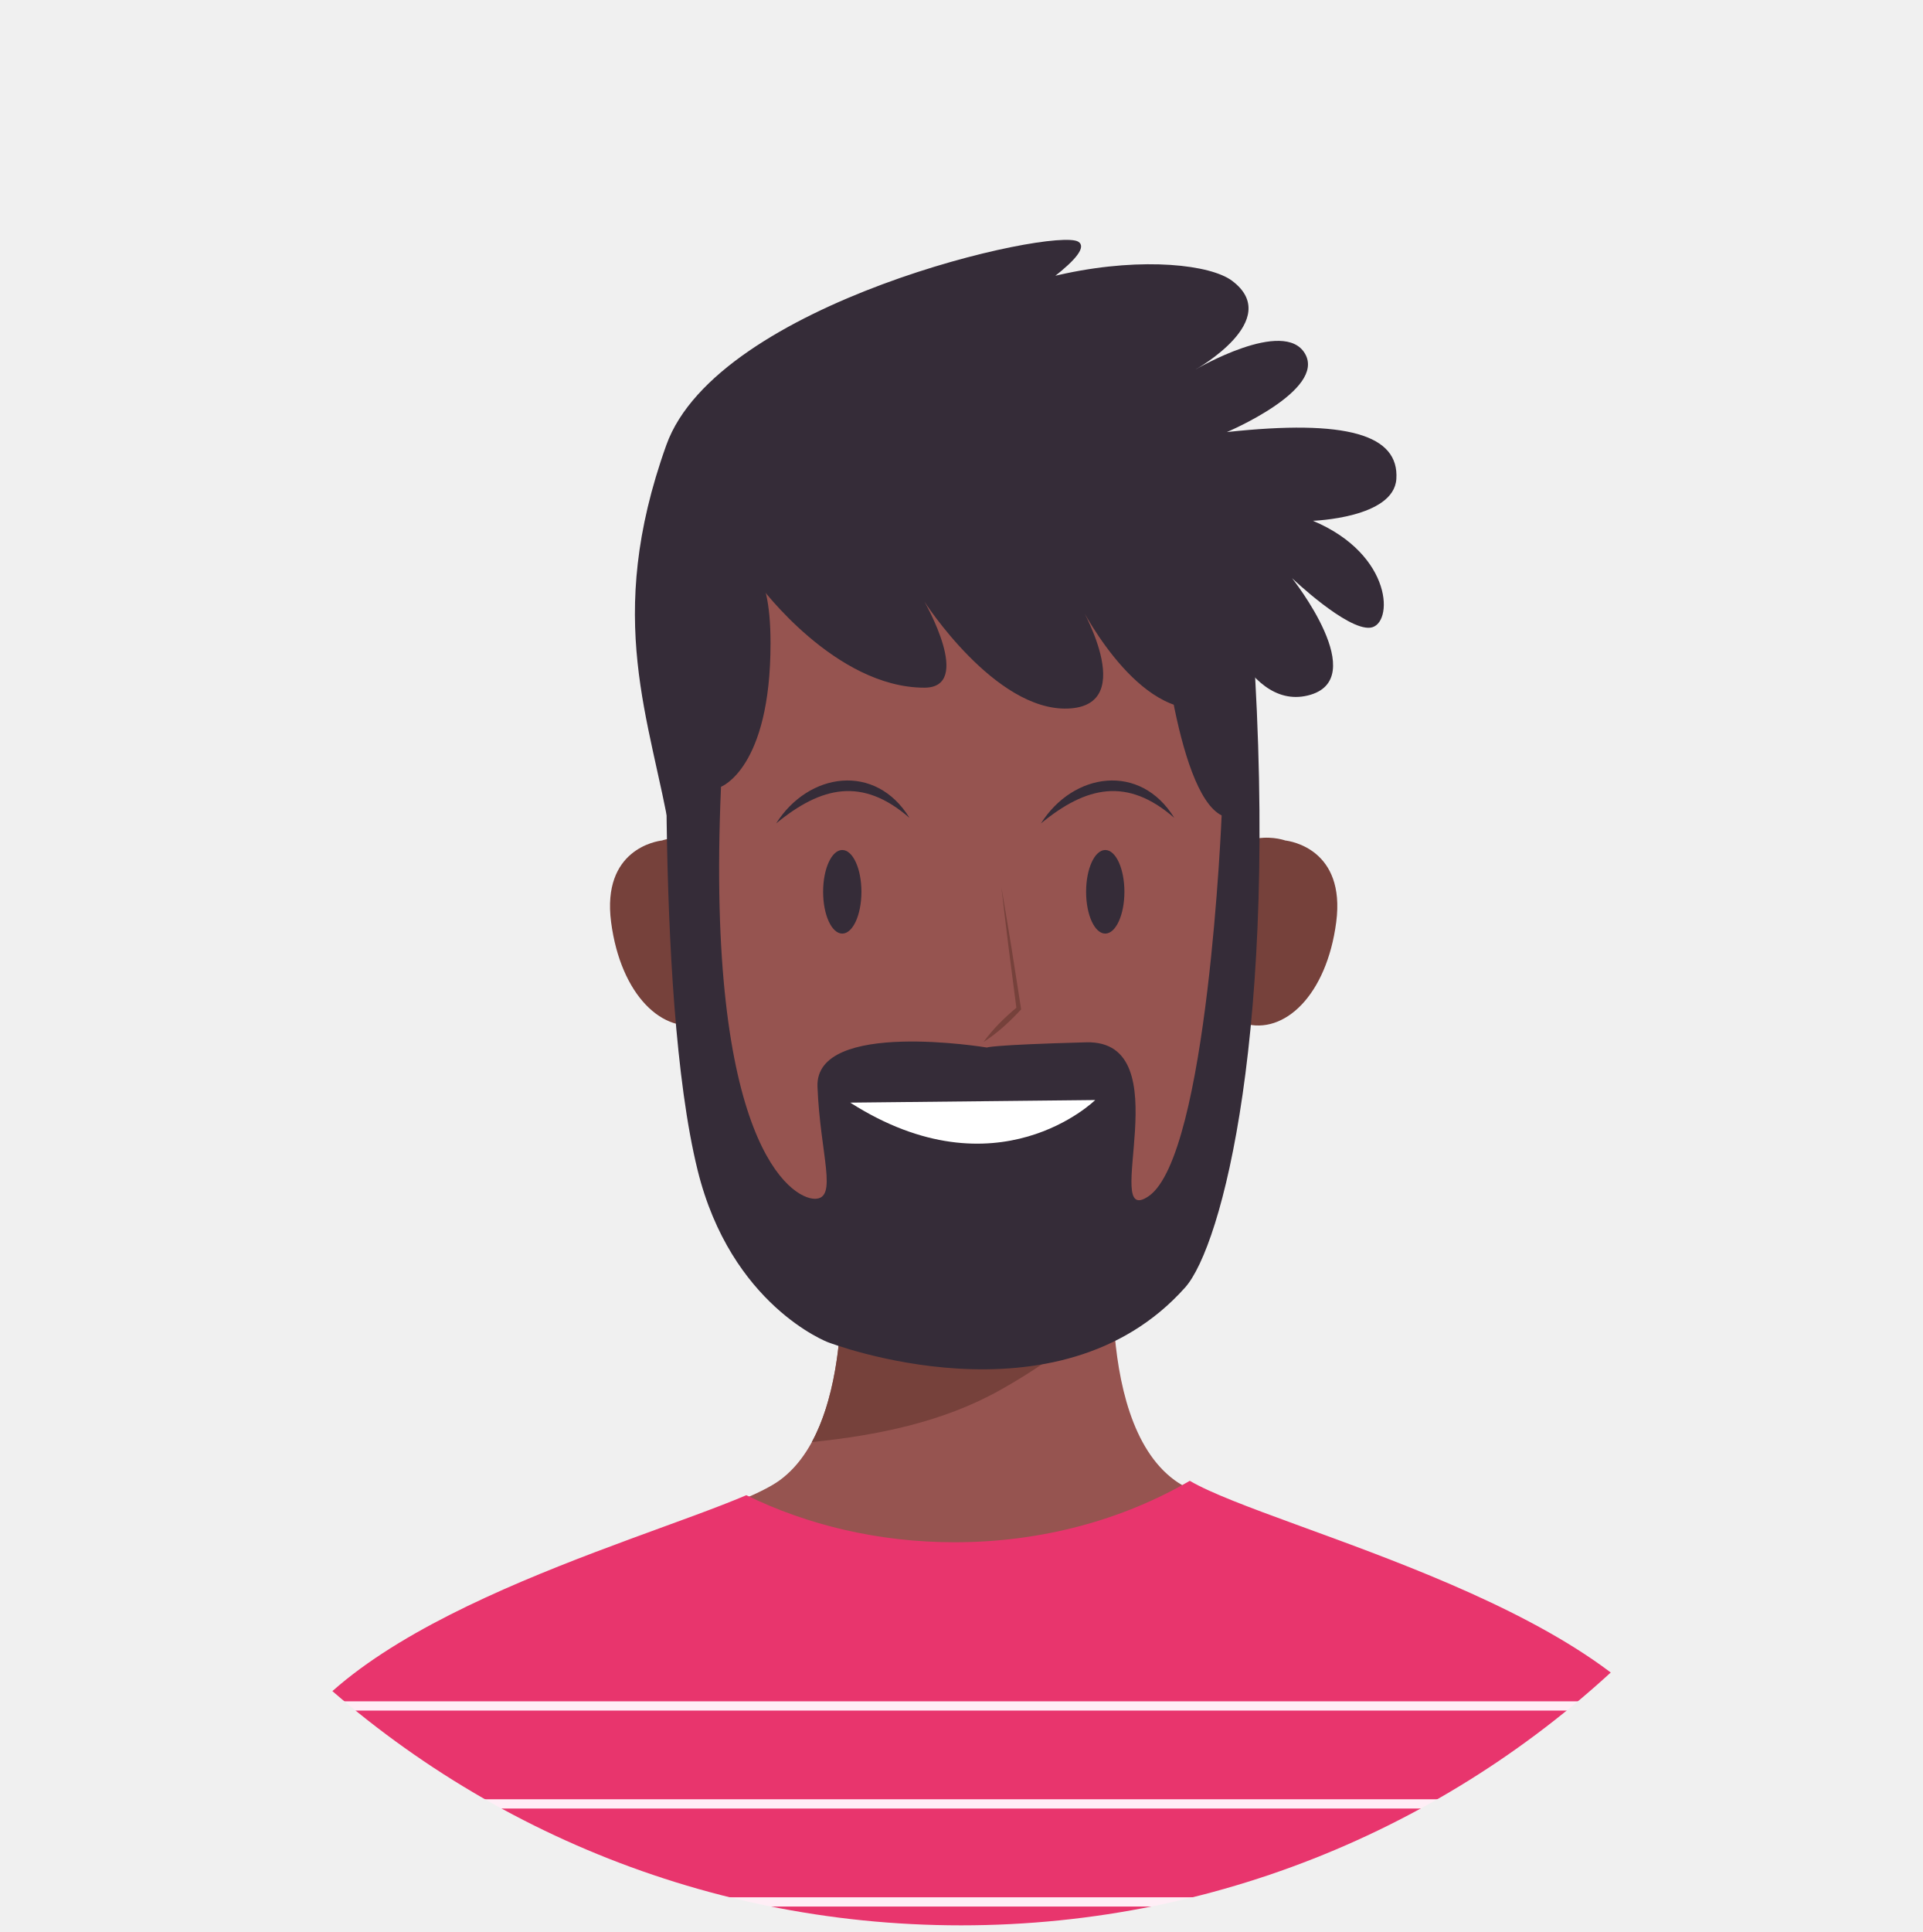
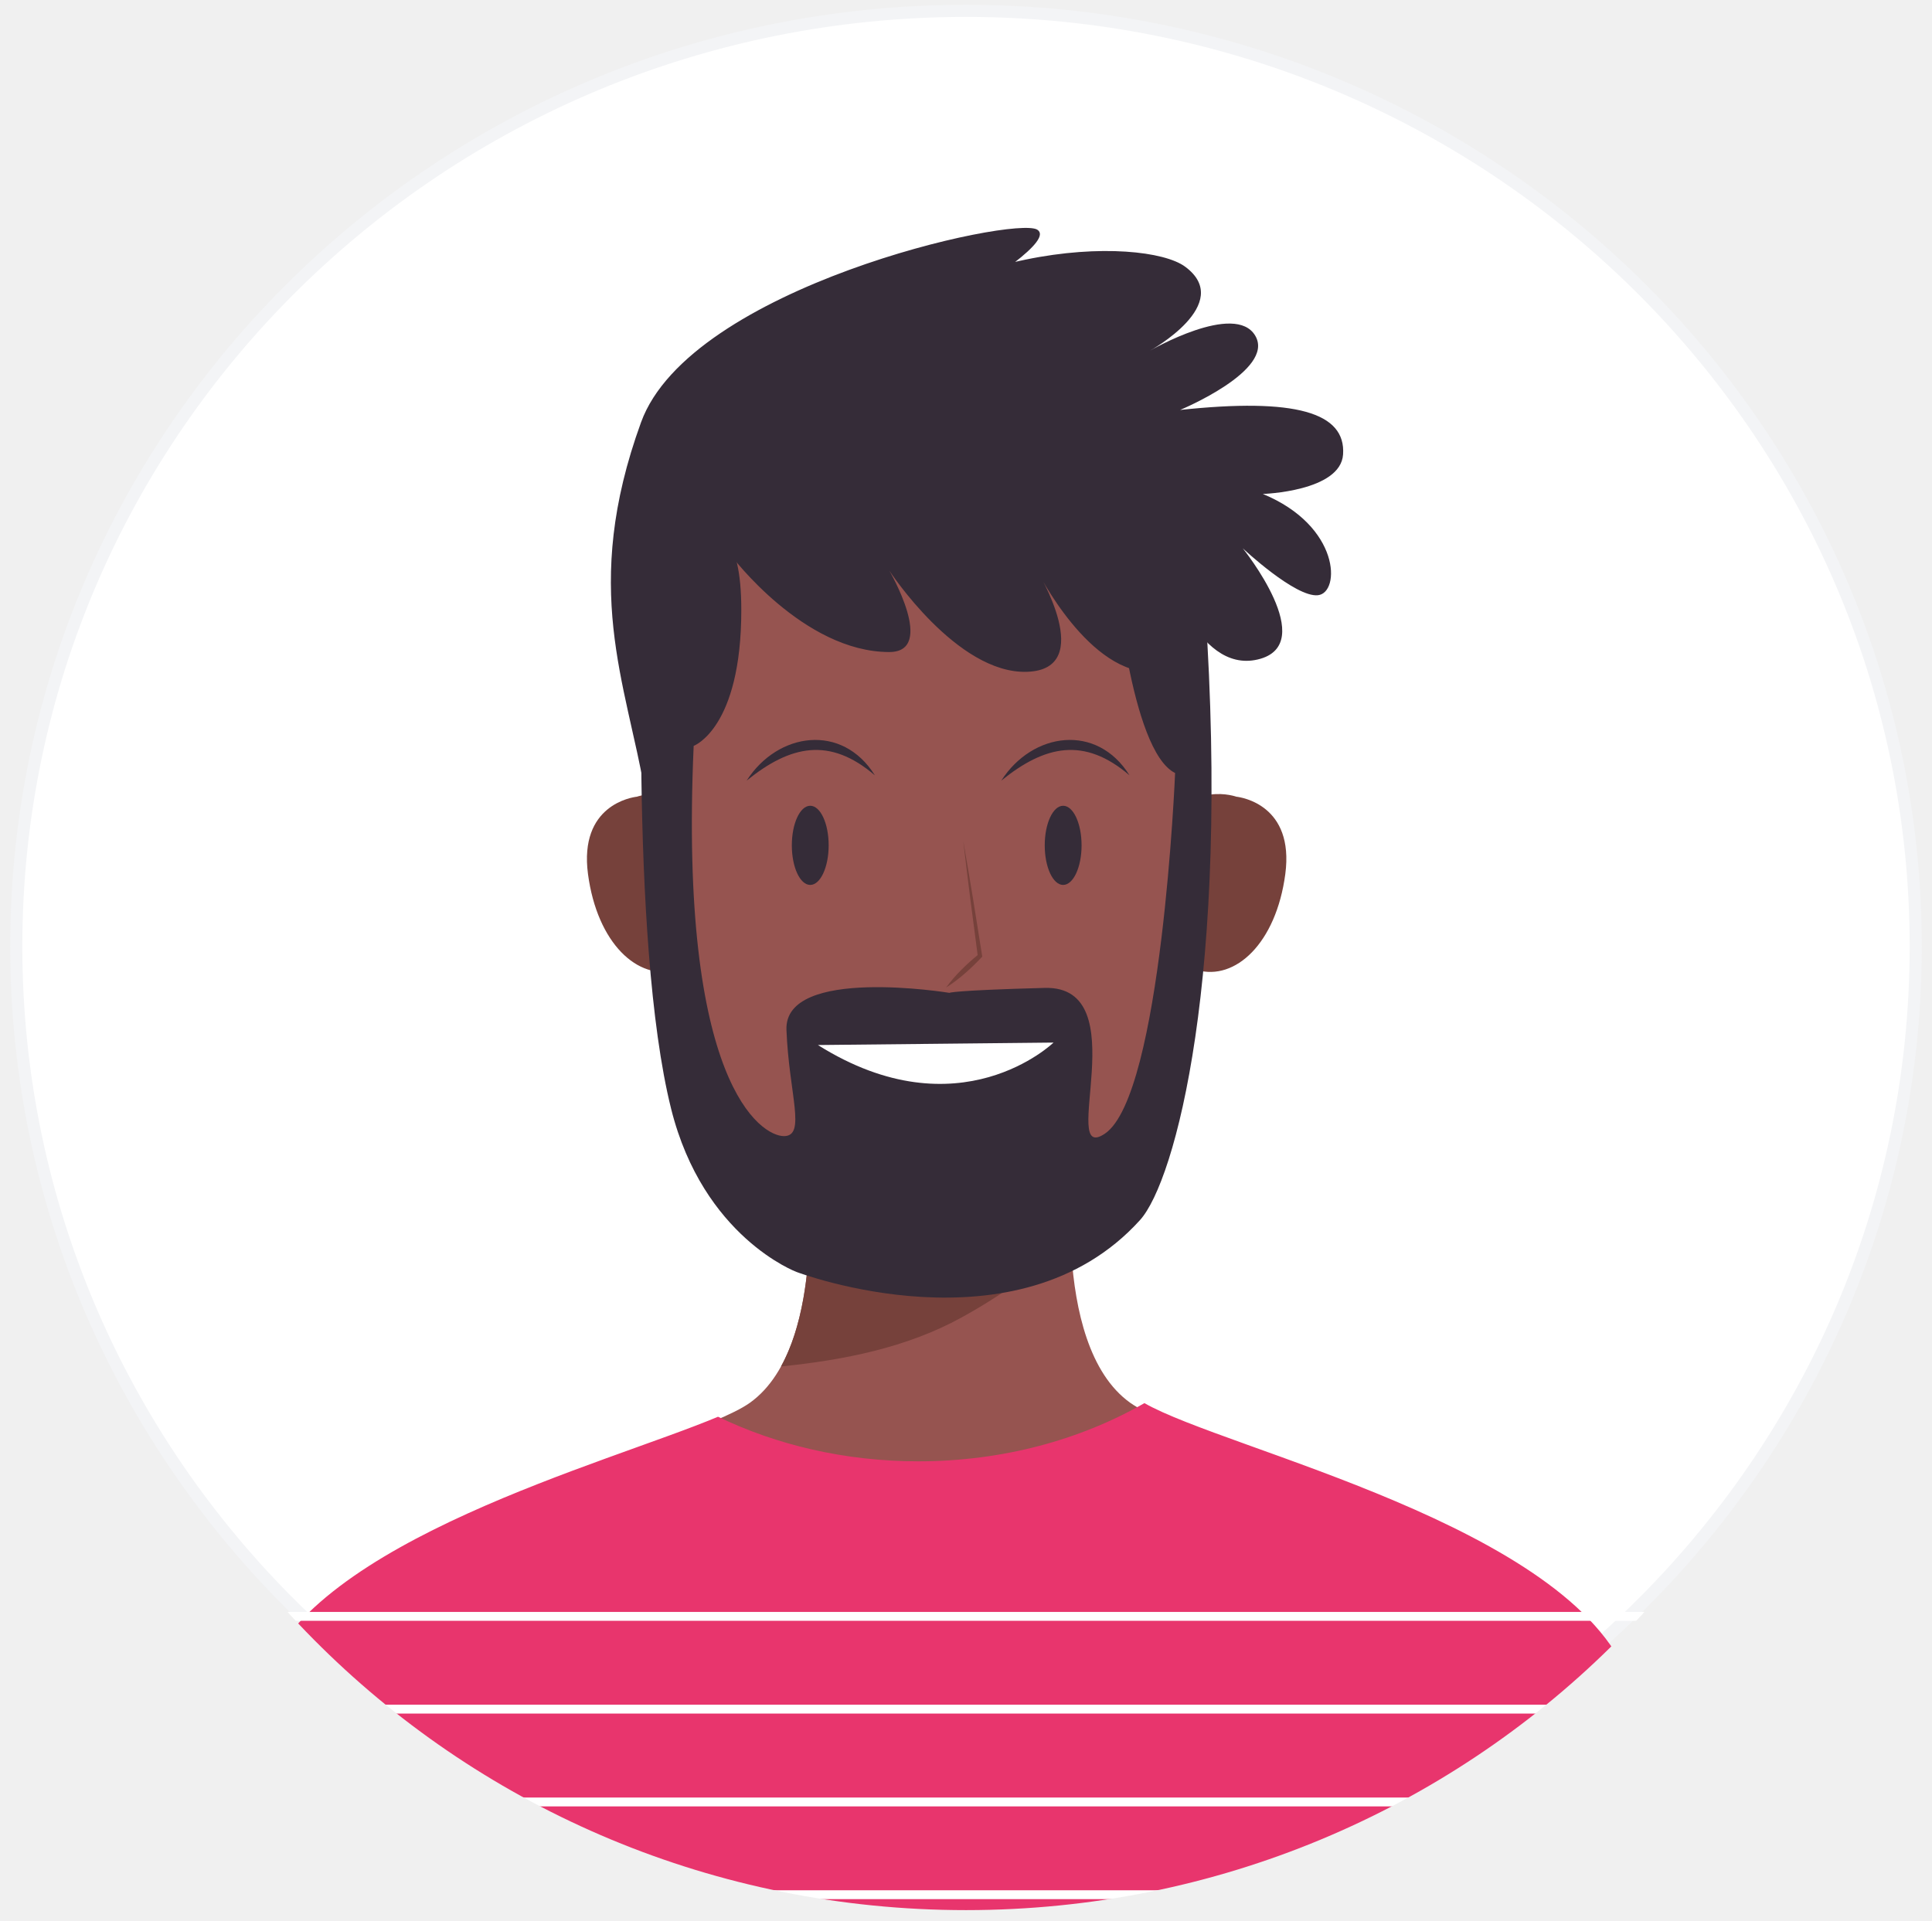
- <svg xmlns="http://www.w3.org/2000/svg" width="208" height="209" viewBox="0 0 208 209" fill="none">
-   <mask id="mask0_317_1201" style="mask-type:alpha" maskUnits="userSpaceOnUse" x="0" y="0" width="208" height="209">
-     <path d="M208 104.28C208 161.718 161.438 208.28 104 208.28C46.562 208.28 0 161.718 0 104.28C0 46.843 46.562 0.28 104 0.28C161.438 0.28 208 46.843 208 104.28Z" fill="white" />
+ <svg xmlns="http://www.w3.org/2000/svg" width="178" height="177" viewBox="0 0 178 177" fill="none">
+   <ellipse cx="89" cy="87.207" rx="87.5" ry="86.207" fill="white" stroke="#F3F4F6" stroke-width="1.116" />
+   <mask id="mask0_9347_110666" style="mask-type:alpha" maskUnits="userSpaceOnUse" x="4" y="10" width="169" height="166">
+     <path d="M172.998 93.241C172.998 138.948 135.39 176 88.998 176C42.606 176 4.998 138.948 4.998 93.241C4.998 47.535 42.606 10.482 88.998 10.482C135.39 10.482 172.998 47.535 172.998 93.241Z" fill="white" />
  </mask>
-   <g mask="url(#mask0_317_1201)">
-     <path d="M182.063 192.016C175.356 173.982 134.311 165.371 127.125 160.143C117.898 153.43 120.836 131.207 120.836 131.207L105.74 131.605L90.644 131.207C90.644 131.207 93.582 153.435 84.355 160.143C77.169 165.371 36.124 173.982 29.417 192.016C22.704 210.049 20.19 225.989 20.19 225.989H104.908H106.583H191.3C191.289 225.989 188.776 210.049 182.063 192.016Z" fill="#965450" />
-     <path d="M87.842 156.003C94.909 155.279 102.013 153.849 108.166 150.405C112.654 147.897 116.691 144.933 120.439 141.598C120.216 135.886 120.83 131.202 120.83 131.202L105.734 131.599L90.638 131.202C90.638 131.202 92.727 147.021 87.842 156.003Z" fill="#76413B" />
-     <path d="M183.254 191.766C176.716 174.2 137.847 165.507 128.74 160.192C121.549 164.375 112.774 166.839 103.297 166.839C95.061 166.839 87.358 164.979 80.759 161.748C67.997 167.182 35.406 175.815 29.466 191.766C22.704 209.93 20.169 225.989 20.169 225.989H105.511H107.203H192.546C192.551 225.989 190.016 209.935 183.254 191.766Z" fill="#E8356D" />
-     <path d="M15 195.143H194.422" stroke="#FFEEF6" stroke-miterlimit="10" />
-     <path d="M15 205.745H194.422" stroke="#FFEEF6" stroke-miterlimit="10" />
-     <path d="M15 184.546H194.422" stroke="#FFEEF6" stroke-miterlimit="10" />
-     <path d="M80.384 96.555C77.947 88.988 72.17 90.739 71.631 90.924C71.065 90.99 65.098 91.876 66.126 99.759C67.165 107.685 71.762 111.982 76.076 110.72C80.515 110.013 82.838 104.165 80.384 96.555Z" fill="#76413B" />
-     <path d="M130.329 96.555C132.766 88.988 138.543 90.739 139.082 90.924C139.647 90.99 145.615 91.876 144.587 99.759C143.548 107.685 138.951 111.982 134.637 110.72C130.198 110.013 127.875 104.165 130.329 96.555Z" fill="#76413B" />
-     <path d="M135.366 84.652C132.347 51.49 107.133 53.345 104.755 53.595C102.378 53.345 77.164 51.49 74.144 84.652C71.103 118.015 85.966 139.803 104.755 138.606C123.545 139.803 138.407 118.015 135.366 84.652Z" fill="#965450" />
-     <path d="M106.425 112.722C107.459 111.286 108.716 110.068 110.065 108.941L109.994 109.154L109.145 102.571C108.884 100.373 108.601 98.181 108.357 95.978C108.737 98.159 109.085 100.341 109.45 102.528L110.478 109.083L110.494 109.192C109.265 110.514 107.954 111.743 106.425 112.722Z" fill="#76413B" />
-     <path d="M89.066 96.473C89.066 98.97 89.991 100.994 91.139 100.994C92.281 100.994 93.212 98.97 93.212 96.473C93.212 93.976 92.287 91.952 91.139 91.952C89.991 91.952 89.066 93.976 89.066 96.473Z" fill="#352C38" />
-     <path d="M117.523 96.473C117.523 98.97 118.448 100.994 119.596 100.994C120.738 100.994 121.668 98.97 121.668 96.473C121.668 93.976 120.743 91.952 119.596 91.952C118.448 91.952 117.523 93.976 117.523 96.473Z" fill="#352C38" />
-     <path d="M83.985 89.075C87.489 83.531 94.74 82.492 98.412 88.476C93.331 84.053 88.898 85.038 83.985 89.075Z" fill="#352C38" />
-     <path d="M112.638 89.075C116.141 83.531 123.393 82.492 127.065 88.476C121.984 84.053 117.55 85.038 112.638 89.075Z" fill="#352C38" />
-     <path d="M92.129 117.553L120.074 117.286C120.074 117.286 107.927 128.558 92.129 117.553Z" fill="white" />
-     <path d="M72.382 65.639C72.382 65.639 70.69 107.114 75.483 126.578C79.095 141.233 89.588 145.199 89.588 145.199C89.588 145.199 114.417 154.79 128.24 139.275C132.222 134.809 138.396 111.346 135.573 69.306L125.416 65.073C125.416 65.073 127.108 85.669 132.189 88.21C132.189 88.21 130.693 125.017 124.29 129.401C118.932 133.068 127.957 112.472 117.517 112.755C107.078 113.038 106.795 113.321 106.795 113.321C106.795 113.321 88.174 110.22 88.457 117.553C88.74 124.886 90.715 129.684 88.174 129.684C85.634 129.684 76.326 123.76 78.018 85.109C78.018 85.109 83.376 83.134 83.376 69.594C83.382 51.783 72.382 65.639 72.382 65.639Z" fill="#352C38" />
-     <path d="M92 119.28L118.51 119C118.51 119 107.91 129.43 92 119.28V119.28Z" fill="white" />
-     <path d="M82.255 63.387C82.255 63.387 90.372 74.392 100.028 74.392C105.386 74.392 100.028 65.084 100.028 65.084C100.028 65.084 107.644 76.933 115.543 76.65C123.442 76.367 116.669 65.084 116.669 65.084C116.669 65.084 122.593 77.215 129.932 76.65C137.265 76.084 131.058 64.236 131.058 64.236C131.058 64.236 134.441 76.933 141.497 75.241C148.553 73.549 139.805 62.544 139.805 62.544C139.805 62.544 145.729 68.185 148.27 67.902C150.81 67.619 150.81 60.003 142.063 56.337C142.063 56.337 150.81 56.054 151.093 51.822C151.414 47.029 145.735 45.332 132.755 46.74C132.755 46.74 143.477 42.225 141.22 38.276C138.962 34.327 129.371 39.968 129.371 39.968C129.371 39.968 138.962 34.609 133.321 30.377C128.691 26.906 104.543 26.993 89.871 44.483C89.871 44.483 120.341 28.402 116.674 26.145C114.085 24.551 77.631 32.694 72.099 48.15C65.326 67.053 70.407 77.776 72.594 90.647L82.255 63.387Z" fill="#352C38" />
+   <g mask="url(#mask0_9347_110666)">
+     <path d="M149.101 154.958C143.609 140.41 110.002 133.463 104.118 129.246C96.564 123.831 98.969 105.904 98.969 105.904L86.609 106.225L74.249 105.904C74.249 105.904 76.654 123.835 69.1 129.246C63.216 133.463 29.609 140.41 24.117 154.958C18.62 169.505 16.562 182.363 16.562 182.363H85.927H87.299H156.664C156.655 182.363 154.598 169.505 149.101 154.958Z" fill="#965450" />
+     <path d="M71.955 125.907C77.741 125.323 83.558 124.169 88.596 121.391C92.271 119.368 95.576 116.977 98.644 114.287C98.462 109.679 98.965 105.9 98.965 105.9L86.605 106.221L74.245 105.9C74.245 105.9 75.955 118.662 71.955 125.907Z" fill="#76413B" />
+     <path d="M150.075 154.755C144.721 140.585 112.896 133.573 105.44 129.285C99.551 132.66 92.367 134.648 84.607 134.648C77.864 134.648 71.557 133.147 66.154 130.54C55.704 134.924 29.019 141.889 24.155 154.755C18.619 169.408 16.543 182.363 16.543 182.363H86.42H87.805H157.683C157.687 182.363 155.611 169.412 150.075 154.755Z" fill="#E8356D" />
+     <path d="M12.309 157.482H159.216" stroke="white" stroke-width="0.816" stroke-miterlimit="10" />
+     <path d="M12.309 166.035H159.216" stroke="white" stroke-width="0.816" stroke-miterlimit="10" />
+     <path d="M12.309 174.58H159.216" stroke="white" stroke-width="0.816" stroke-miterlimit="10" />
+     <path d="M12.309 148.934H159.216" stroke="white" stroke-width="0.816" stroke-miterlimit="10" />
+     <path d="M65.848 77.951C63.852 71.847 59.122 73.26 58.681 73.409C58.218 73.462 53.332 74.177 54.173 80.536C55.024 86.93 58.788 90.397 62.32 89.379C65.955 88.808 67.857 84.091 65.848 77.951Z" fill="#76413B" />
+     <path d="M106.743 77.951C108.739 71.847 113.469 73.26 113.91 73.409C114.373 73.462 119.259 74.177 118.418 80.536C117.567 86.93 113.803 90.397 110.271 89.379C106.636 88.808 104.734 84.091 106.743 77.951Z" fill="#76413B" />
+     <path d="M110.866 68.35C108.394 41.598 87.749 43.095 85.802 43.297C83.856 43.095 63.211 41.598 60.739 68.35C58.249 95.264 70.418 112.839 85.802 111.874C101.187 112.839 113.356 95.264 110.866 68.35Z" fill="#965450" />
+     <path d="M87.166 90.992C88.012 89.833 89.041 88.85 90.146 87.942L90.088 88.113L89.393 82.803C89.179 81.03 88.948 79.262 88.747 77.484C89.059 79.244 89.344 81.004 89.642 82.768L90.484 88.056L90.498 88.144C89.491 89.21 88.418 90.202 87.166 90.992Z" fill="#76413B" />
+     <path d="M72.953 77.891C72.953 79.905 73.71 81.538 74.65 81.538C75.585 81.538 76.347 79.905 76.347 77.891C76.347 75.877 75.59 74.244 74.65 74.244C73.71 74.244 72.953 75.877 72.953 77.891Z" fill="#352C38" />
+     <path d="M96.254 77.891C96.254 79.905 97.011 81.538 97.951 81.538C98.886 81.538 99.648 79.905 99.648 77.891C99.648 75.877 98.891 74.244 97.951 74.244C97.011 74.244 96.254 75.877 96.254 77.891Z" fill="#352C38" />
+     <path d="M68.793 71.924C71.662 67.452 77.599 66.614 80.606 71.441C76.445 67.873 72.815 68.668 68.793 71.924Z" fill="#352C38" />
+     <path d="M92.254 71.924C95.122 67.452 101.06 66.614 104.066 71.441C99.906 67.873 96.276 68.668 92.254 71.924Z" fill="#352C38" />
+     <path d="M75.463 94.895L98.344 94.68C98.344 94.68 88.398 103.772 75.463 94.895Z" fill="white" />
+     <path d="M59.296 53.019C59.296 53.019 57.911 86.476 61.835 102.177C64.792 114 73.384 117.199 73.384 117.199C73.384 117.199 93.713 124.936 105.031 112.42C108.292 108.817 113.347 89.89 111.036 55.977L102.72 52.562C102.72 52.562 104.105 69.177 108.265 71.226C108.265 71.226 107.04 100.918 101.798 104.455C97.41 107.413 104.8 90.798 96.252 91.027C87.705 91.255 87.473 91.483 87.473 91.483C87.473 91.483 72.226 88.982 72.458 94.897C72.69 100.813 74.306 104.683 72.226 104.683C70.146 104.683 62.525 99.904 63.91 68.725C63.91 68.725 68.298 67.132 68.298 56.209C68.302 41.842 59.296 53.019 59.296 53.019Z" fill="#352C38" />
+     <path d="M75.357 96.29L97.063 96.064C97.063 96.064 88.384 104.478 75.357 96.29Z" fill="white" />
+     <path d="M67.378 51.202C67.378 51.202 74.024 60.079 81.93 60.079C86.317 60.079 81.93 52.571 81.93 52.571C81.93 52.571 88.166 62.129 94.633 61.901C101.101 61.672 95.555 52.571 95.555 52.571C95.555 52.571 100.406 62.357 106.415 61.901C112.419 61.444 107.337 51.886 107.337 51.886C107.337 51.886 110.107 62.129 115.884 60.764C121.661 59.399 114.499 50.522 114.499 50.522C114.499 50.522 119.35 55.072 121.43 54.844C123.51 54.616 123.51 48.472 116.348 45.514C116.348 45.514 123.51 45.286 123.741 41.872C124.004 38.006 119.354 36.637 108.726 37.773C108.726 37.773 117.506 34.131 115.657 30.945C113.809 27.759 105.956 32.31 105.956 32.31C105.956 32.31 113.809 27.987 109.19 24.573C105.399 21.773 85.627 21.843 73.614 35.952C73.614 35.952 98.562 22.98 95.56 21.159C93.44 19.873 63.592 26.442 59.062 38.91C53.517 54.16 57.677 62.809 59.468 73.192L67.378 51.202Z" fill="#352C38" />
  </g>
</svg>
